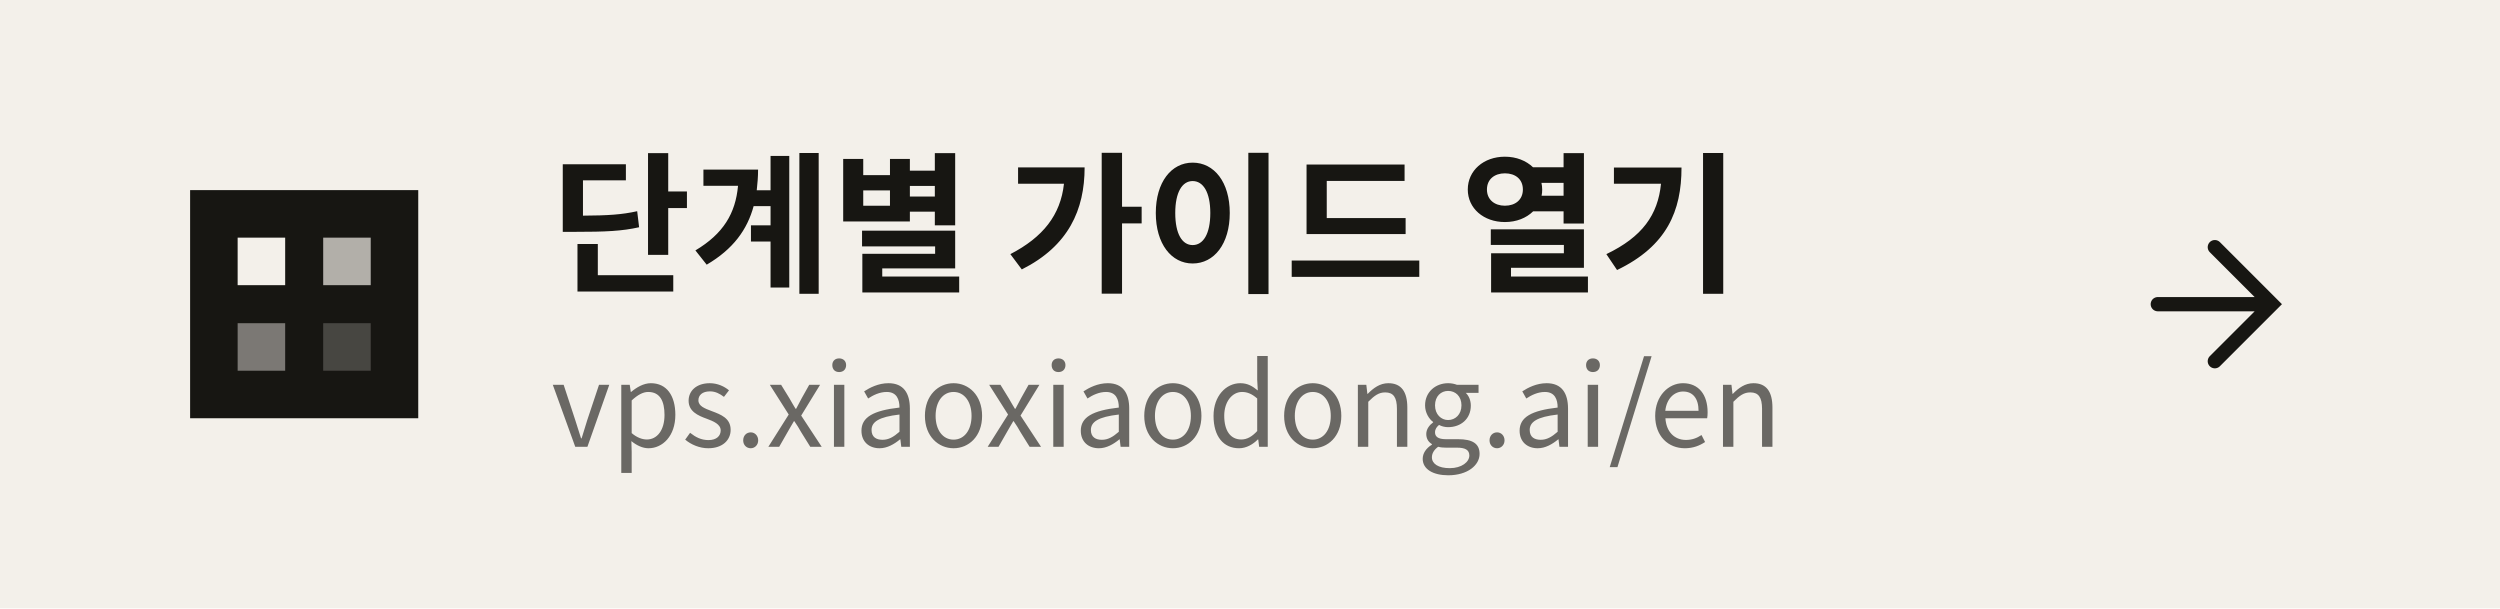
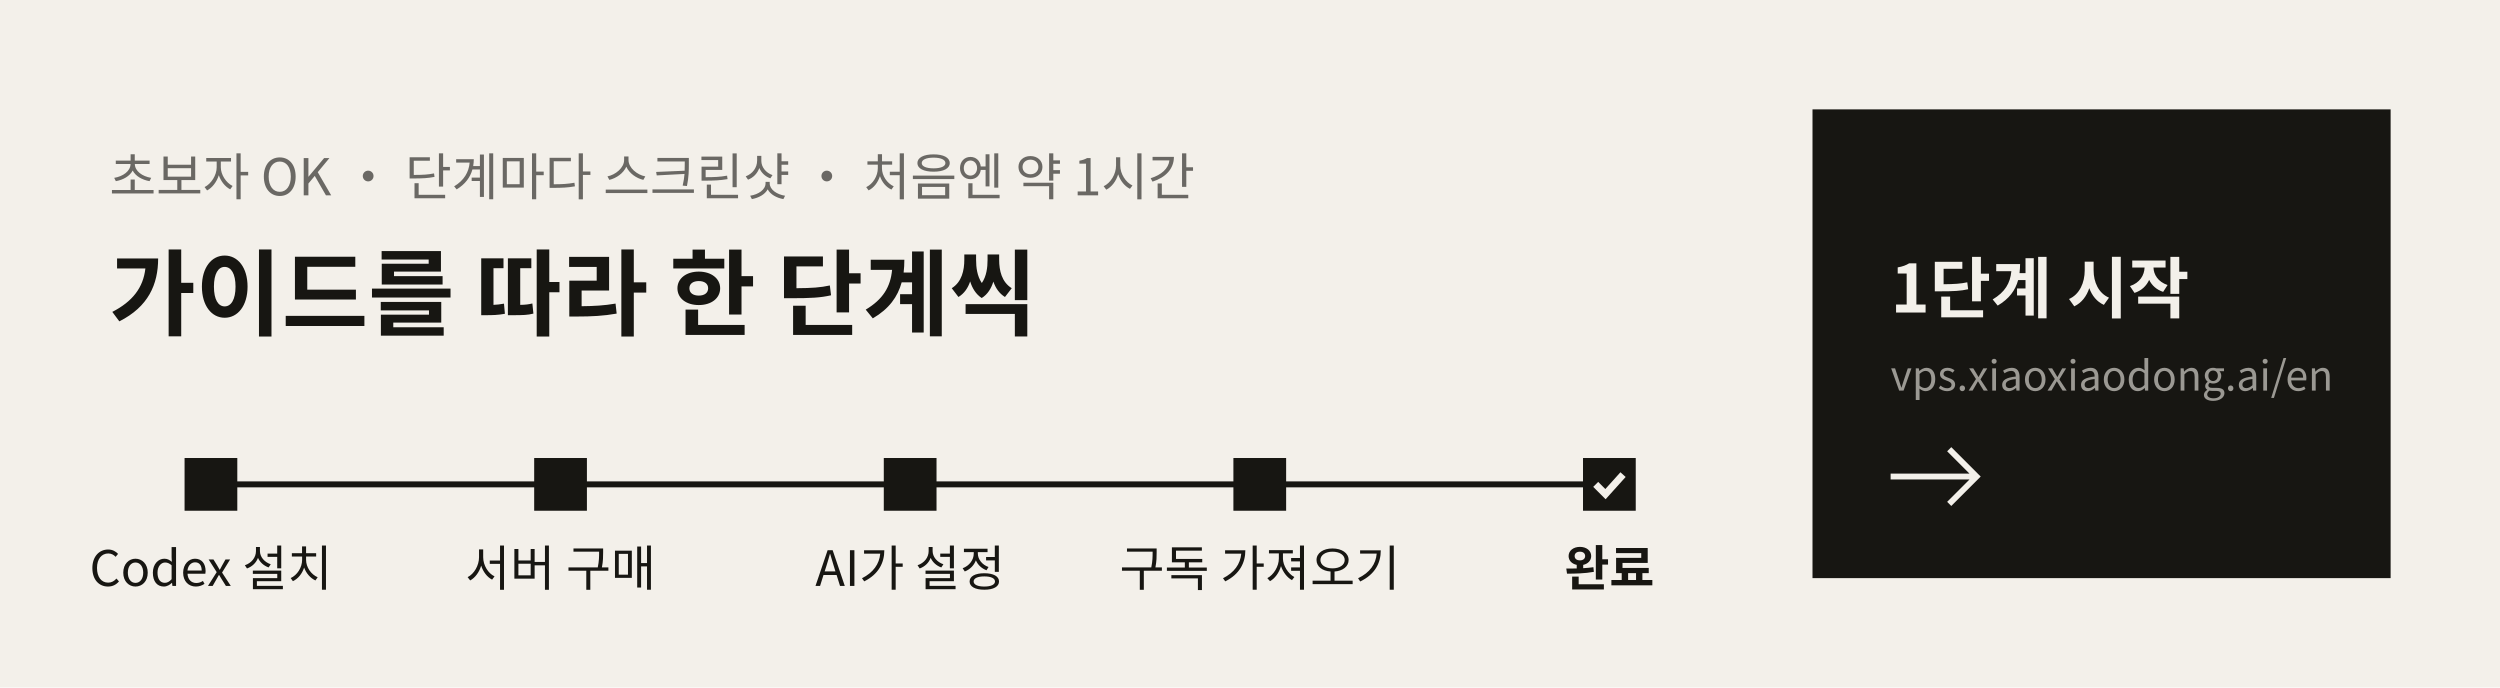
- <svg xmlns="http://www.w3.org/2000/svg" width="263" height="64" viewBox="0 0 263 64" role="img" aria-label="단계별 가이드 열기">
-   <rect width="263" height="64" fill="#f3f0ea" />
-   <rect x="20" y="20" width="24" height="24" fill="#171612" />
-   <rect x="25" y="25" width="5" height="5" fill="#f3f0ea" opacity="1" />
-   <rect x="34" y="25" width="5" height="5" fill="#f3f0ea" opacity="0.7" />
-   <rect x="25" y="34" width="5" height="5" fill="#f3f0ea" opacity="0.45" />
-   <rect x="34" y="34" width="5" height="5" fill="#f3f0ea" opacity="0.22" />
-   <text x="58" y="29.5" fill="#171612" font-family="-apple-system,BlinkMacSystemFont,'Segoe UI','PingFang SC','Hiragino Sans','Apple SD Gothic Neo','Malgun Gothic','Microsoft YaHei','Noto Sans CJK SC','Noto Sans Arabic','Noto Sans',Helvetica,Arial,sans-serif" font-size="16" font-weight="600" text-anchor="start">단계별 가이드 열기</text>
-   <text x="58" y="47" fill="#171612" fill-opacity=".62" font-family="-apple-system,BlinkMacSystemFont,'Segoe UI','PingFang SC','Hiragino Sans','Apple SD Gothic Neo','Malgun Gothic','Microsoft YaHei','Noto Sans CJK SC','Noto Sans Arabic','Noto Sans',Helvetica,Arial,sans-serif" font-size="12" font-weight="400" text-anchor="start" direction="ltr" unicode-bidi="embed">vps.xiaoxiaodong.ai/en</text>
-   <path d="M227 32.0h12M233 26.0l6 6-6 6" fill="none" stroke="#171612" stroke-width="1.5" stroke-linecap="round" stroke-linejoin="miter" />
+ <svg xmlns="http://www.w3.org/2000/svg" width="640" height="176" viewBox="0 0 640 176" role="img" aria-label="가이드를 따라 한 단계씩">
+   <style>
+ .track{stroke-dasharray:358;animation:fill 7s linear infinite}
+ @keyframes fill{0%{stroke-dashoffset:358;opacity:1}62%{stroke-dashoffset:0}92%{stroke-dashoffset:0;opacity:1}100%{stroke-dashoffset:0;opacity:0}}
+ .arrow{animation:nudge 1.4s ease-in-out infinite}
+ @keyframes nudge{0%,100%{transform:translateX(0)}50%{transform:translateX(5px)}}
+ .shine{animation:shine 7s ease-in-out infinite}
+ @keyframes shine{0%,62%{transform:translateX(-80px)}76%,100%{transform:translateX(228px)}}
+ .ok{animation:ok 7s ease infinite}
+ @keyframes ok{0%,62%{opacity:0}66%,92%{opacity:1}100%{opacity:0}}
+ .n0{animation:n0 7s steps(1,end) infinite}
+ @keyframes n0{0%{fill-opacity:0}0%{fill-opacity:1}92%{fill-opacity:1}100%{fill-opacity:0}}
+ .l0{animation:l0 7s ease infinite}
+ @keyframes l0{0%{opacity:.4}0%{opacity:.4}3%{opacity:1}92%{opacity:1}100%{opacity:.4}}
+ .n1{animation:n1 7s steps(1,end) infinite}
+ @keyframes n1{0%{fill-opacity:0}15.5%{fill-opacity:1}92%{fill-opacity:1}100%{fill-opacity:0}}
+ .l1{animation:l1 7s ease infinite}
+ @keyframes l1{0%{opacity:.4}15.4%{opacity:.4}18.5%{opacity:1}92%{opacity:1}100%{opacity:.4}}
+ .n2{animation:n2 7s steps(1,end) infinite}
+ @keyframes n2{0%{fill-opacity:0}31%{fill-opacity:1}92%{fill-opacity:1}100%{fill-opacity:0}}
+ .l2{animation:l2 7s ease infinite}
+ @keyframes l2{0%{opacity:.4}30.9%{opacity:.4}34%{opacity:1}92%{opacity:1}100%{opacity:.4}}
+ .n3{animation:n3 7s steps(1,end) infinite}
+ @keyframes n3{0%{fill-opacity:0}46.5%{fill-opacity:1}92%{fill-opacity:1}100%{fill-opacity:0}}
+ .l3{animation:l3 7s ease infinite}
+ @keyframes l3{0%{opacity:.4}46.4%{opacity:.4}49.5%{opacity:1}92%{opacity:1}100%{opacity:.4}}
+ .n4{animation:n4 7s steps(1,end) infinite}
+ @keyframes n4{0%{fill-opacity:0}62%{fill-opacity:1}92%{fill-opacity:1}100%{fill-opacity:0}}
+ .l4{animation:l4 7s ease infinite}
+ @keyframes l4{0%{opacity:.4}61.9%{opacity:.4}65%{opacity:1}92%{opacity:1}100%{opacity:.4}}
+ @media (prefers-reduced-motion:reduce){*{animation:none!important}}
+ </style>
+   <defs>
+     <clipPath id="cc">
+       <rect x="464" y="28" width="148" height="120" />
+     </clipPath>
+     <linearGradient id="sg" x1="0" x2="1">
+       <stop offset="0" stop-color="#f3f0ea" stop-opacity="0" />
+       <stop offset=".5" stop-color="#f3f0ea" stop-opacity=".1" />
+       <stop offset="1" stop-color="#f3f0ea" stop-opacity="0" />
+     </linearGradient>
+   </defs>
+   <rect width="640" height="176" fill="#f3f0ea" />
+   <text x="28" y="50" font-family="-apple-system,BlinkMacSystemFont,'Segoe UI','PingFang SC','Hiragino Sans','Apple SD Gothic Neo','Malgun Gothic','Microsoft YaHei','Noto Sans CJK SC','Noto Sans Arabic','Noto Sans',Helvetica,Arial,sans-serif" font-size="13" font-weight="400" fill="#171612" fill-opacity=".62" text-anchor="start">초보자 OK · 단계마다 스크린샷 · 처음엔 약 1시간</text>
+   <text x="28" y="84" font-family="-apple-system,BlinkMacSystemFont,'Segoe UI','PingFang SC','Hiragino Sans','Apple SD Gothic Neo','Malgun Gothic','Microsoft YaHei','Noto Sans CJK SC','Noto Sans Arabic','Noto Sans',Helvetica,Arial,sans-serif" font-size="24" font-weight="700" fill="#171612" text-anchor="start">가이드를 따라 한 단계씩</text>
+   <line x1="54" y1="124" x2="412" y2="124" stroke="#171612" stroke-opacity=".22" stroke-width="1.5" />
+   <line class="track" x1="54" y1="124" x2="412" y2="124" stroke="#171612" stroke-width="1.5" />
+   <rect class="n0" x="48" y="118" width="12" height="12" fill="#171612" stroke="#171612" stroke-width="1.5" />
+   <text x="54" y="150" font-family="-apple-system,BlinkMacSystemFont,'Segoe UI','PingFang SC','Hiragino Sans','Apple SD Gothic Neo','Malgun Gothic','Microsoft YaHei','Noto Sans CJK SC','Noto Sans Arabic','Noto Sans',Helvetica,Arial,sans-serif" font-size="12.5" font-weight="500" class="l0" fill="#171612" text-anchor="middle">Codex 설치</text>
+   <rect class="n1" x="137.5" y="118" width="12" height="12" fill="#171612" stroke="#171612" stroke-width="1.5" />
+   <text x="143.5" y="150" font-family="-apple-system,BlinkMacSystemFont,'Segoe UI','PingFang SC','Hiragino Sans','Apple SD Gothic Neo','Malgun Gothic','Microsoft YaHei','Noto Sans CJK SC','Noto Sans Arabic','Noto Sans',Helvetica,Arial,sans-serif" font-size="12.5" font-weight="500" class="l1" fill="#171612" text-anchor="middle">서버 구매</text>
+   <rect class="n2" x="227" y="118" width="12" height="12" fill="#171612" stroke="#171612" stroke-width="1.5" />
+   <text x="233" y="150" font-family="-apple-system,BlinkMacSystemFont,'Segoe UI','PingFang SC','Hiragino Sans','Apple SD Gothic Neo','Malgun Gothic','Microsoft YaHei','Noto Sans CJK SC','Noto Sans Arabic','Noto Sans',Helvetica,Arial,sans-serif" font-size="12.5" font-weight="500" class="l2" fill="#171612" text-anchor="middle">AI가 설정</text>
+   <rect class="n3" x="316.5" y="118" width="12" height="12" fill="#171612" stroke="#171612" stroke-width="1.5" />
+   <text x="322.5" y="150" font-family="-apple-system,BlinkMacSystemFont,'Segoe UI','PingFang SC','Hiragino Sans','Apple SD Gothic Neo','Malgun Gothic','Microsoft YaHei','Noto Sans CJK SC','Noto Sans Arabic','Noto Sans',Helvetica,Arial,sans-serif" font-size="12.5" font-weight="500" class="l3" fill="#171612" text-anchor="middle">구독 가져오기</text>
+   <rect class="n4" x="406" y="118" width="12" height="12" fill="#171612" stroke="#171612" stroke-width="1.5" />
+   <path class="ok" d="M408.5 124l2.5 2.5 4.5-5" fill="none" stroke="#f3f0ea" stroke-width="1.8" stroke-linejoin="miter" />
+   <text x="412" y="150" font-family="-apple-system,BlinkMacSystemFont,'Segoe UI','PingFang SC','Hiragino Sans','Apple SD Gothic Neo','Malgun Gothic','Microsoft YaHei','Noto Sans CJK SC','Noto Sans Arabic','Noto Sans',Helvetica,Arial,sans-serif" font-size="12.5" font-weight="700" class="l4" fill="#171612" text-anchor="middle">완료</text>
+   <rect x="464" y="28" width="148" height="120" fill="#171612" />
+   <g clip-path="url(#cc)">
+     <rect class="shine" x="404" y="28" width="60" height="120" fill="url(#sg)" />
+   </g>
+   <text x="484" y="80" font-family="-apple-system,BlinkMacSystemFont,'Segoe UI','PingFang SC','Hiragino Sans','Apple SD Gothic Neo','Malgun Gothic','Microsoft YaHei','Noto Sans CJK SC','Noto Sans Arabic','Noto Sans',Helvetica,Arial,sans-serif" font-size="17" font-weight="700" fill="#f3f0ea" text-anchor="start">1단계 시작</text>
+   <text x="484" y="100" font-family="-apple-system,BlinkMacSystemFont,'Segoe UI','PingFang SC','Hiragino Sans','Apple SD Gothic Neo','Malgun Gothic','Microsoft YaHei','Noto Sans CJK SC','Noto Sans Arabic','Noto Sans',Helvetica,Arial,sans-serif" font-size="10.5" font-weight="400" fill="#f3f0ea" fill-opacity=".6" text-anchor="start" direction="ltr" unicode-bidi="embed">vps.xiaoxiaodong.ai/en</text>
+   <g class="arrow">
+     <path d="M484 122h22M499 115l7 7-7 7" fill="none" stroke="#f3f0ea" stroke-width="1.5" stroke-linejoin="miter" />
+   </g>
</svg>
